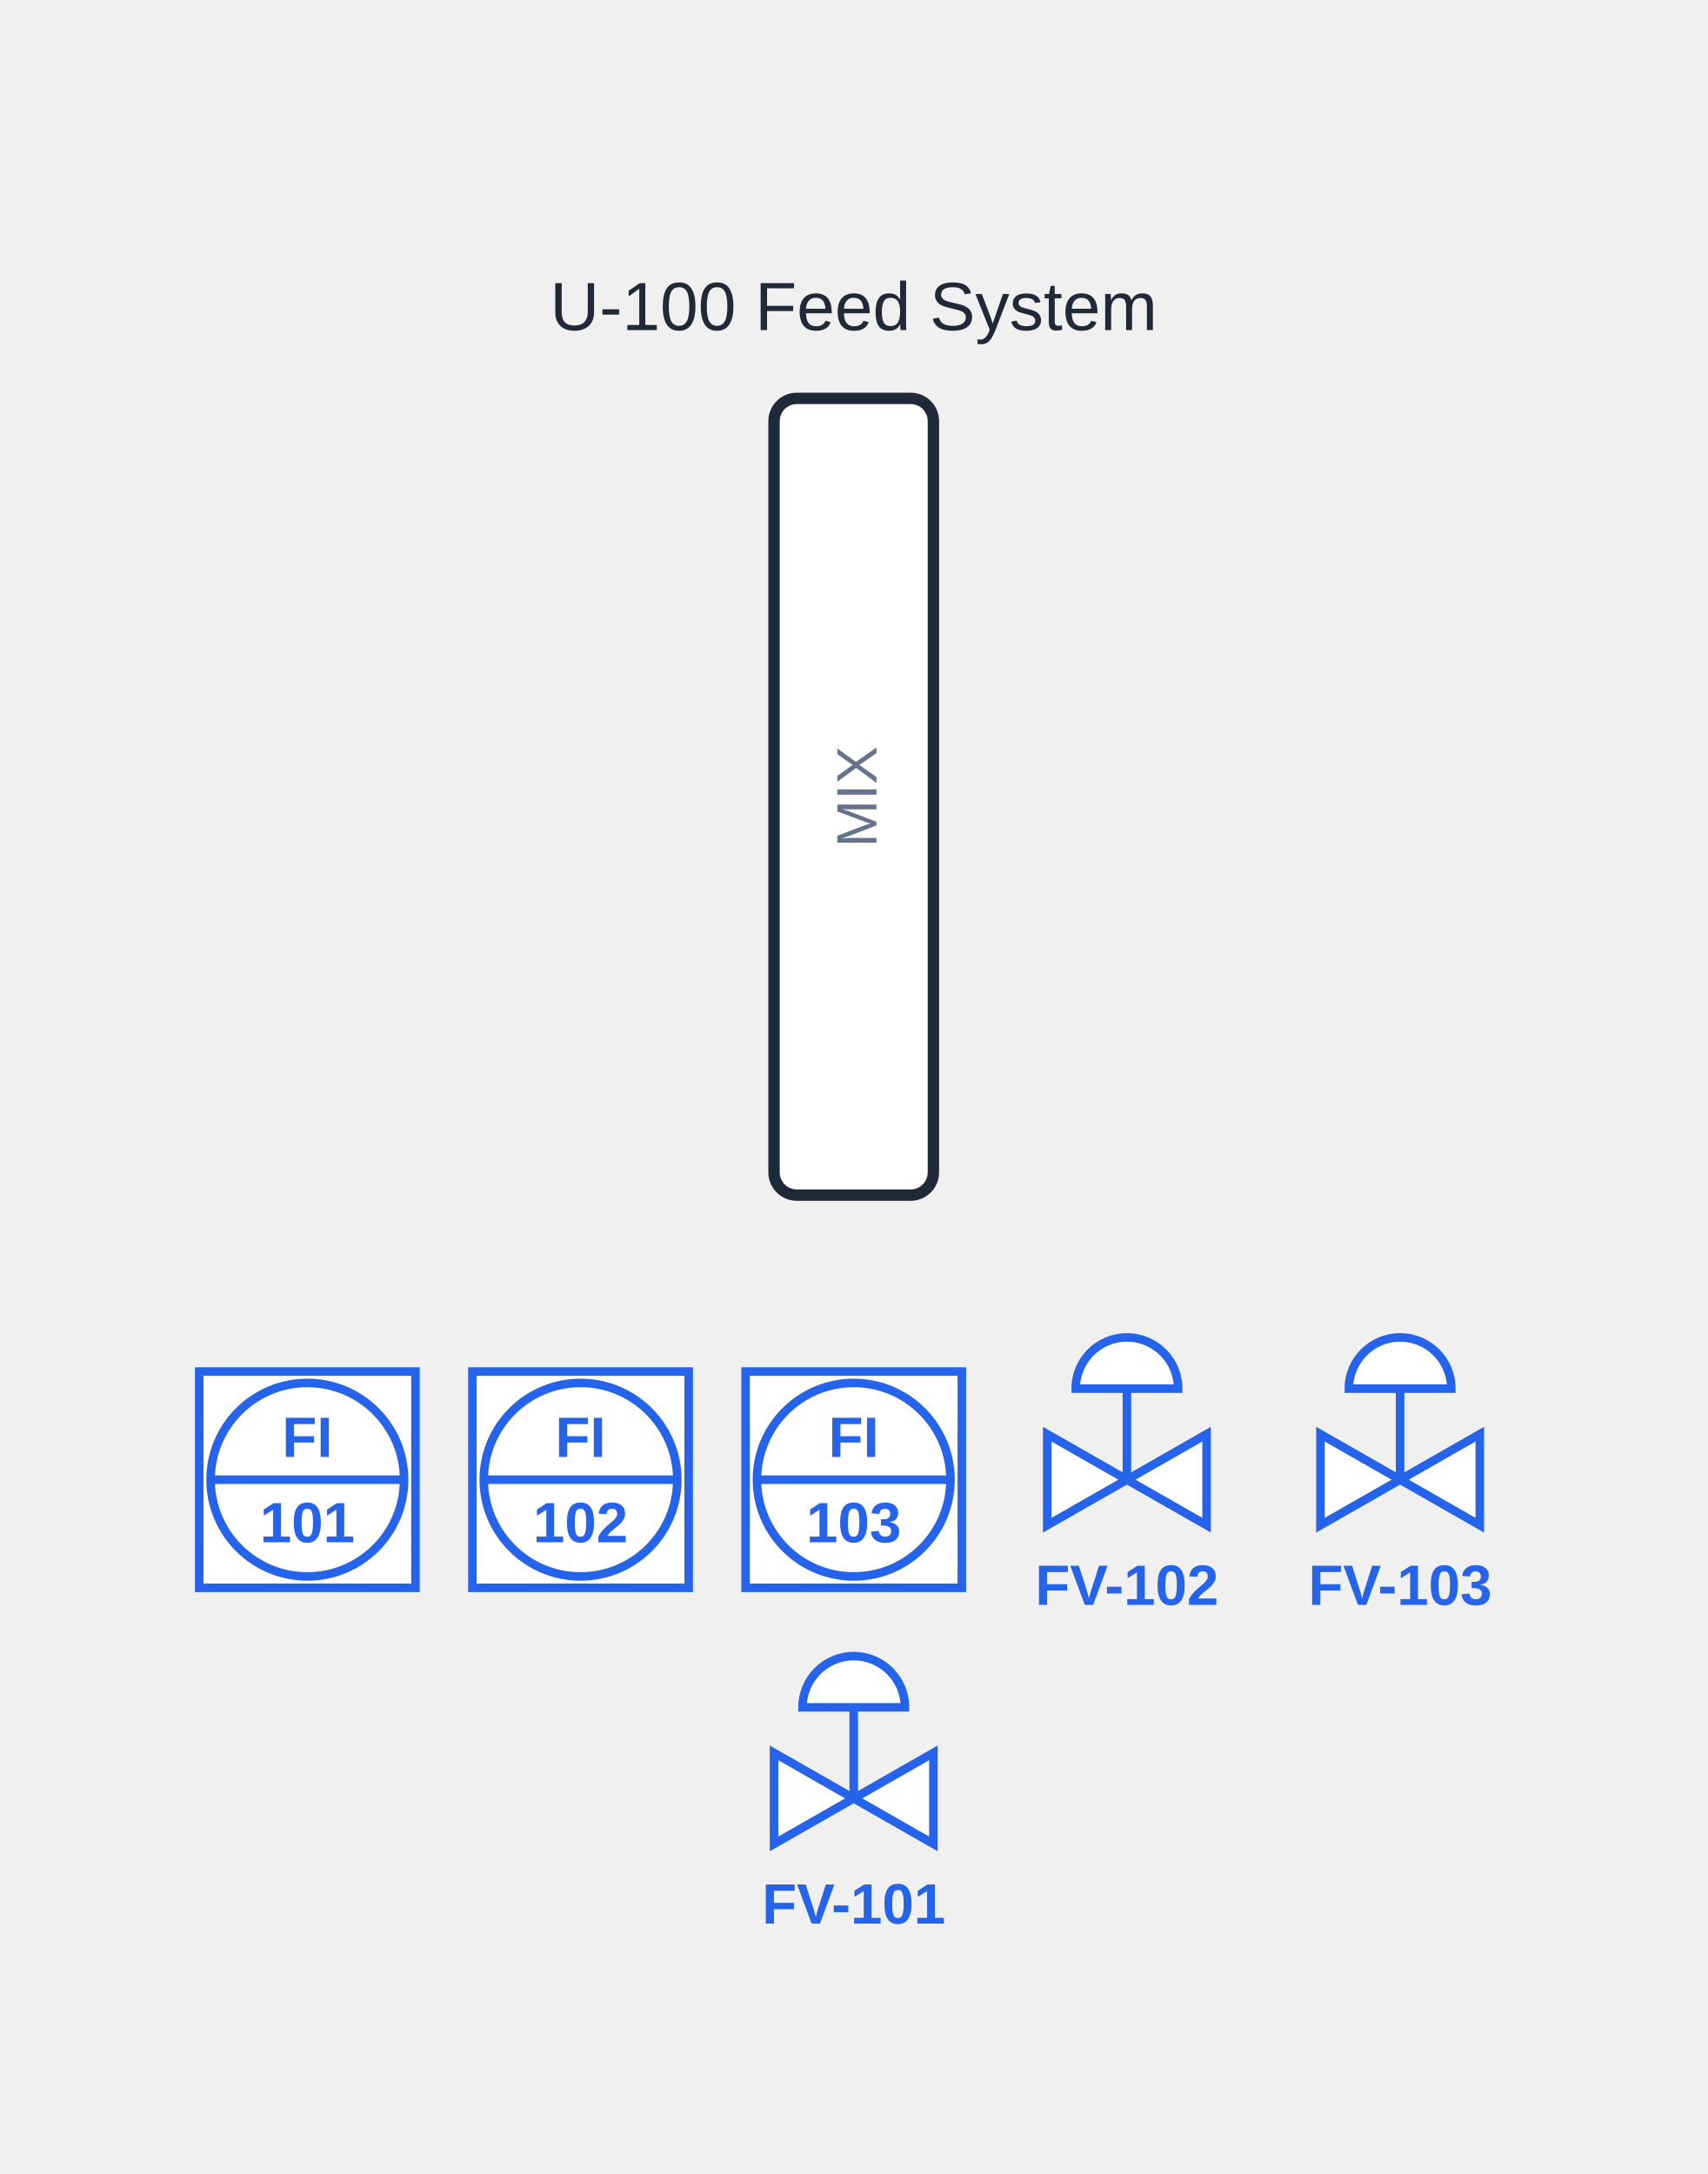
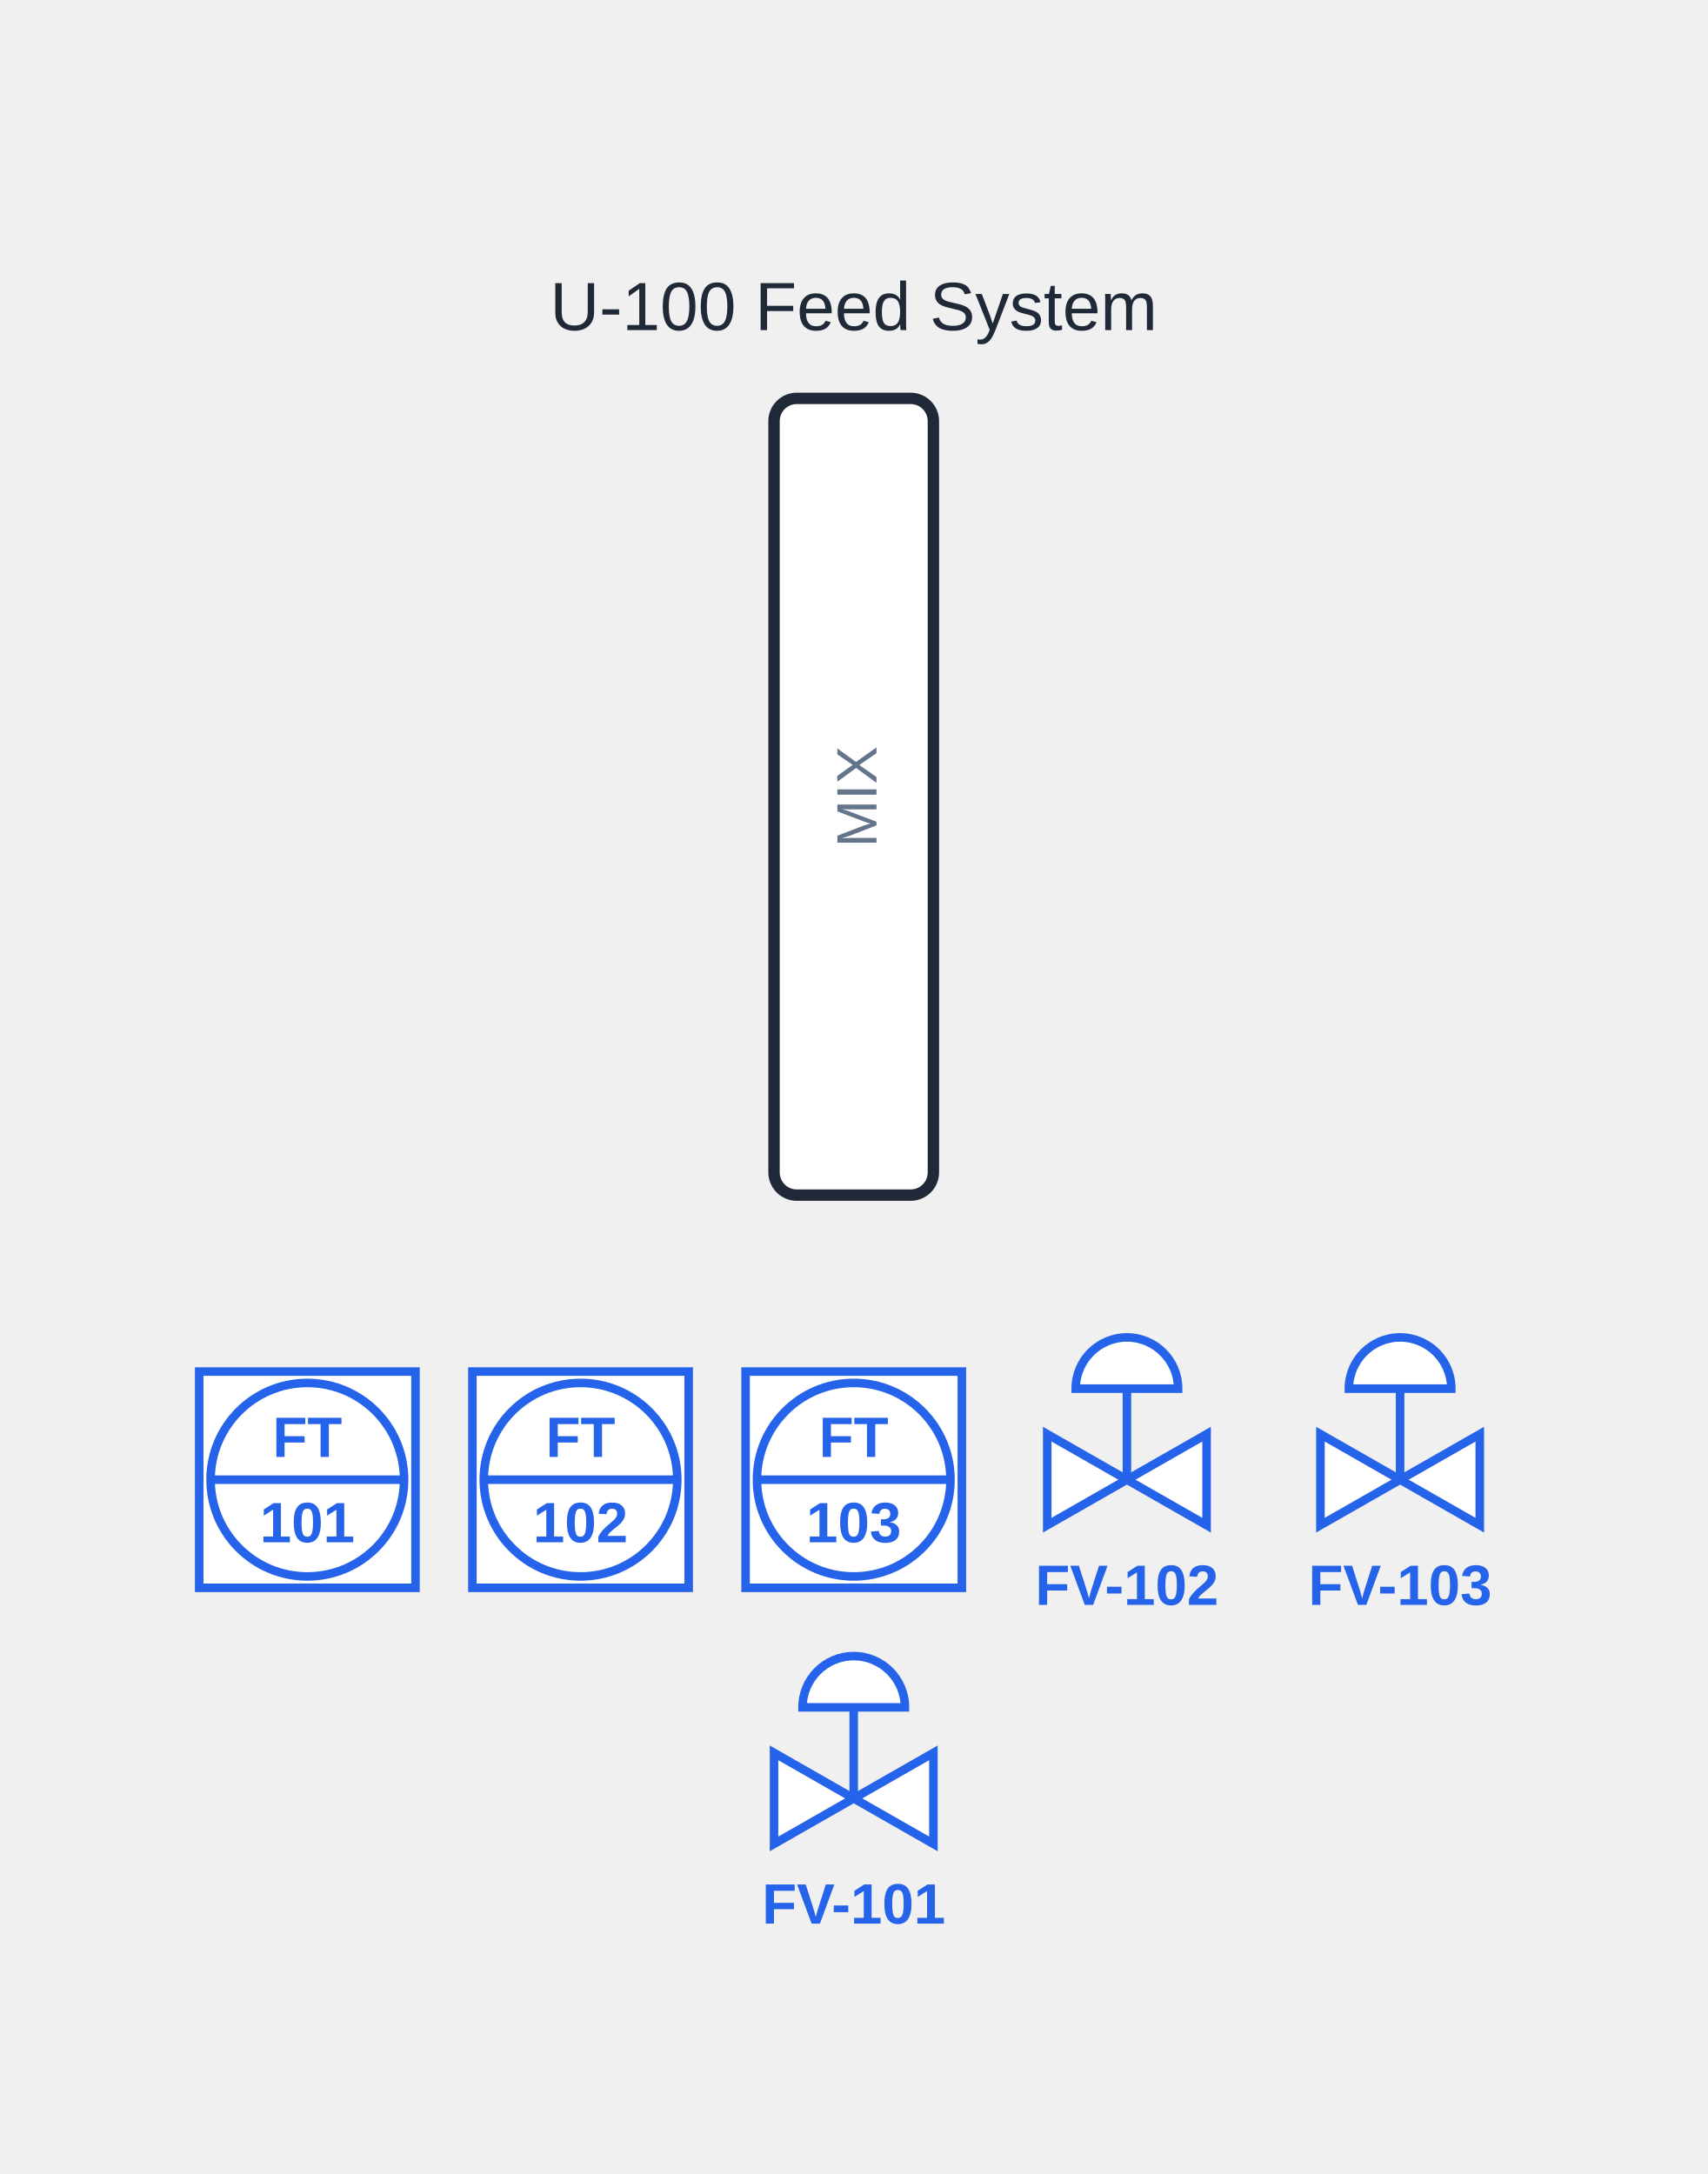
<svg xmlns="http://www.w3.org/2000/svg" viewBox="0 0 300 382" width="300" height="382">
  <defs>
    <style>.eq{fill:#fff;stroke:#1f2937;stroke-width:2}.ln{fill:none;stroke:#1f2937;stroke-width:2}.pipe{fill:none;stroke:#475569;stroke-width:2.5}.inst{fill:#fff;stroke:#2563eb;stroke-width:1.5}.t{font:12px Arial,sans-serif;fill:#1f2937}.ti{font:bold 10px Arial,sans-serif;fill:#2563eb}.ts{font:10px Arial,sans-serif;fill:#64748b}</style>
    <marker id="arr" viewBox="0 0 10 10" refX="9" refY="5" markerWidth="7" markerHeight="7" orient="auto-start-reverse">
      <path d="M0 0 L10 5 L0 10 z" fill="#475569" />
    </marker>
  </defs>
  <g id="U-100" data-asset="U-100" data-type="feed_header" transform="translate(150,140)">
    <rect class="eq" x="-14" y="-70" width="28" height="140" rx="4" />
    <text class="ts" x="0" y="4" text-anchor="middle" transform="rotate(-90)">MIX</text>
    <text class="t" y="-82" text-anchor="middle">U-100 Feed System</text>
  </g>
-   <g id="FI-101" data-tag="FI-101" data-unit="U-100" data-uom="kscmh" transform="translate(54.0,260)">
+   <g id="FT-101" data-tag="FT-101" data-unit="U-100" data-uom="kscmh" transform="translate(54.0,260)">
    <rect class="inst" x="-19" y="-19" width="38" height="38" />
    <circle class="inst" r="17" />
    <line class="inst" x1="-17" y1="0" x2="17" y2="0" />
-     <text class="ti" y="-4" text-anchor="middle">FI</text>
+     <text class="ti" y="-4" text-anchor="middle">FT</text>
    <text class="ti" y="11" text-anchor="middle">101</text>
  </g>
-   <g id="FI-102" data-tag="FI-102" data-unit="U-100" data-uom="kg/h" transform="translate(102.0,260)">
+   <g id="FT-102" data-tag="FT-102" data-unit="U-100" data-uom="kg/h" transform="translate(102.0,260)">
    <rect class="inst" x="-19" y="-19" width="38" height="38" />
    <circle class="inst" r="17" />
    <line class="inst" x1="-17" y1="0" x2="17" y2="0" />
-     <text class="ti" y="-4" text-anchor="middle">FI</text>
+     <text class="ti" y="-4" text-anchor="middle">FT</text>
    <text class="ti" y="11" text-anchor="middle">102</text>
  </g>
-   <g id="FI-103" data-tag="FI-103" data-unit="U-100" data-uom="kg/h" transform="translate(150.0,260)">
+   <g id="FT-103" data-tag="FT-103" data-unit="U-100" data-uom="kg/h" transform="translate(150.0,260)">
    <rect class="inst" x="-19" y="-19" width="38" height="38" />
    <circle class="inst" r="17" />
    <line class="inst" x1="-17" y1="0" x2="17" y2="0" />
-     <text class="ti" y="-4" text-anchor="middle">FI</text>
+     <text class="ti" y="-4" text-anchor="middle">FT</text>
    <text class="ti" y="11" text-anchor="middle">103</text>
  </g>
  <g id="FV-102" data-tag="FV-102" data-unit="U-100" data-uom="%" transform="translate(198.0,260)">
    <path class="inst" d="M-14 -8 L14 8 L14 -8 L-14 8 Z" />
    <line class="inst" x1="0" y1="0" x2="0" y2="-16" />
    <path class="inst" d="M-9 -16 A9 9 0 0 1 9 -16 Z" />
    <text class="ti" y="22" text-anchor="middle">FV-102</text>
  </g>
  <g id="FV-103" data-tag="FV-103" data-unit="U-100" data-uom="%" transform="translate(246.0,260)">
    <path class="inst" d="M-14 -8 L14 8 L14 -8 L-14 8 Z" />
    <line class="inst" x1="0" y1="0" x2="0" y2="-16" />
    <path class="inst" d="M-9 -16 A9 9 0 0 1 9 -16 Z" />
    <text class="ti" y="22" text-anchor="middle">FV-103</text>
  </g>
  <g id="FV-101" data-tag="FV-101" data-unit="U-100" data-uom="%" transform="translate(150.0,316)">
    <path class="inst" d="M-14 -8 L14 8 L14 -8 L-14 8 Z" />
    <line class="inst" x1="0" y1="0" x2="0" y2="-16" />
    <path class="inst" d="M-9 -16 A9 9 0 0 1 9 -16 Z" />
    <text class="ti" y="22" text-anchor="middle">FV-101</text>
  </g>
</svg>
